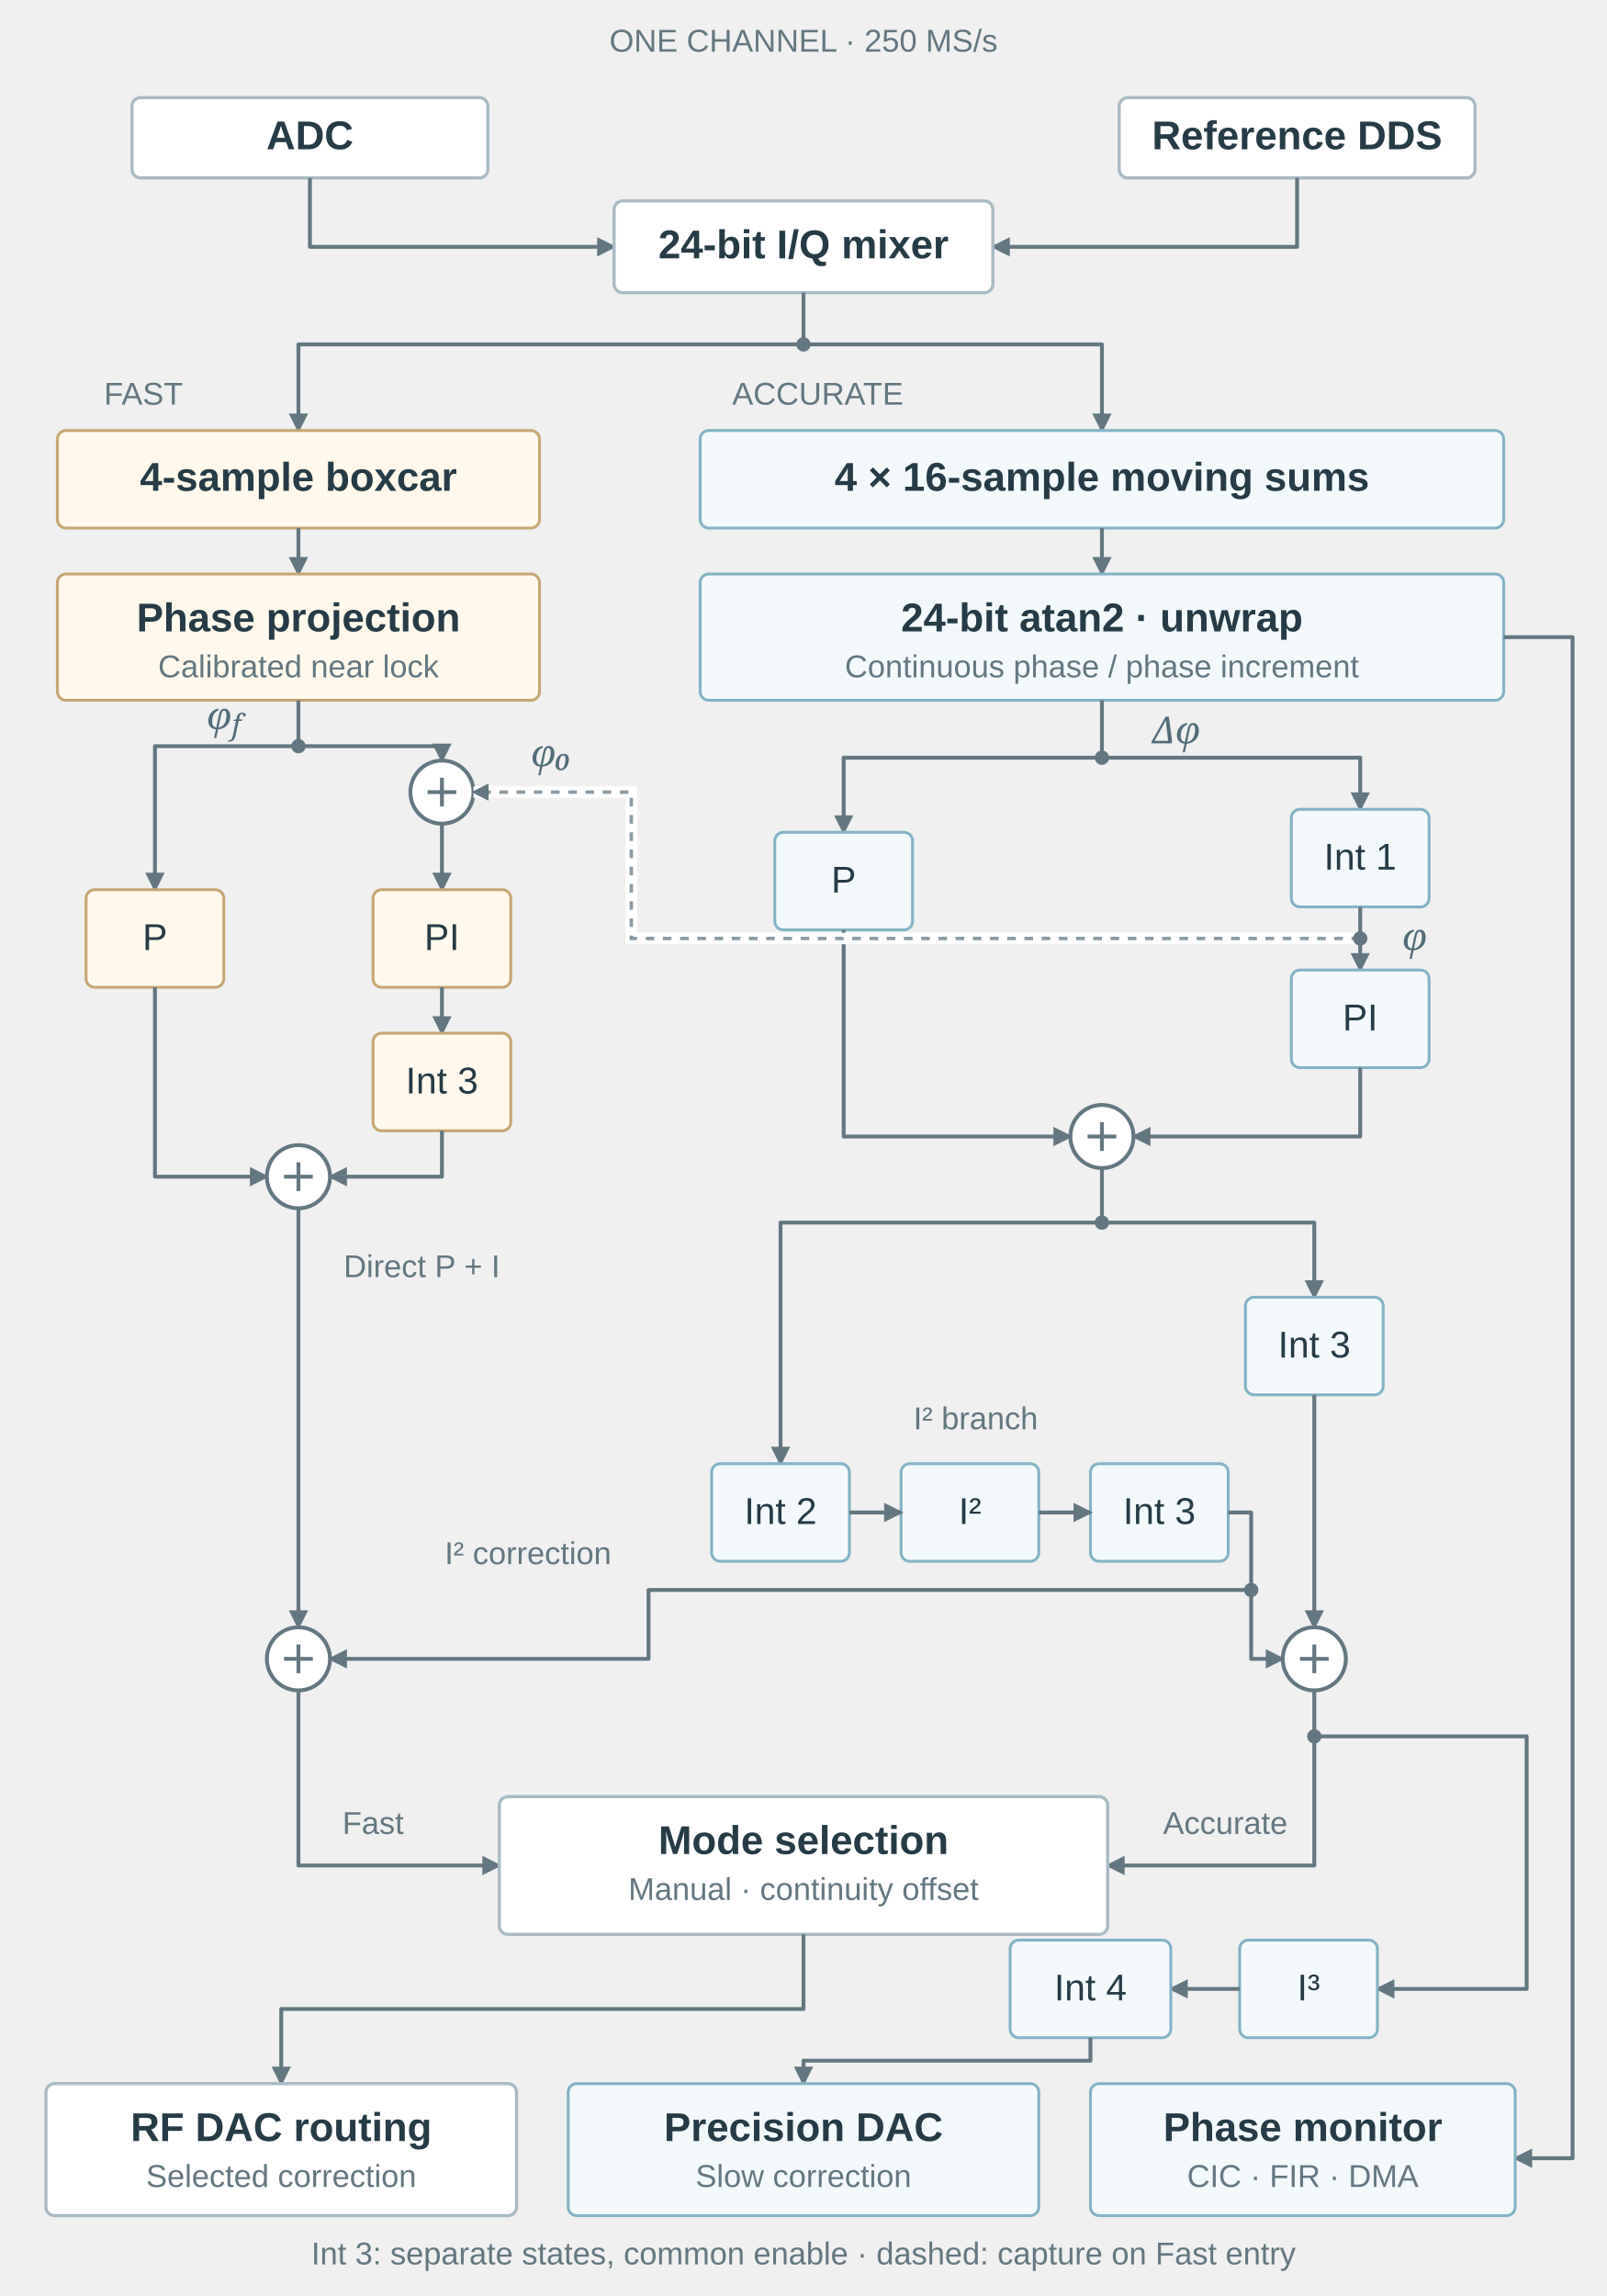
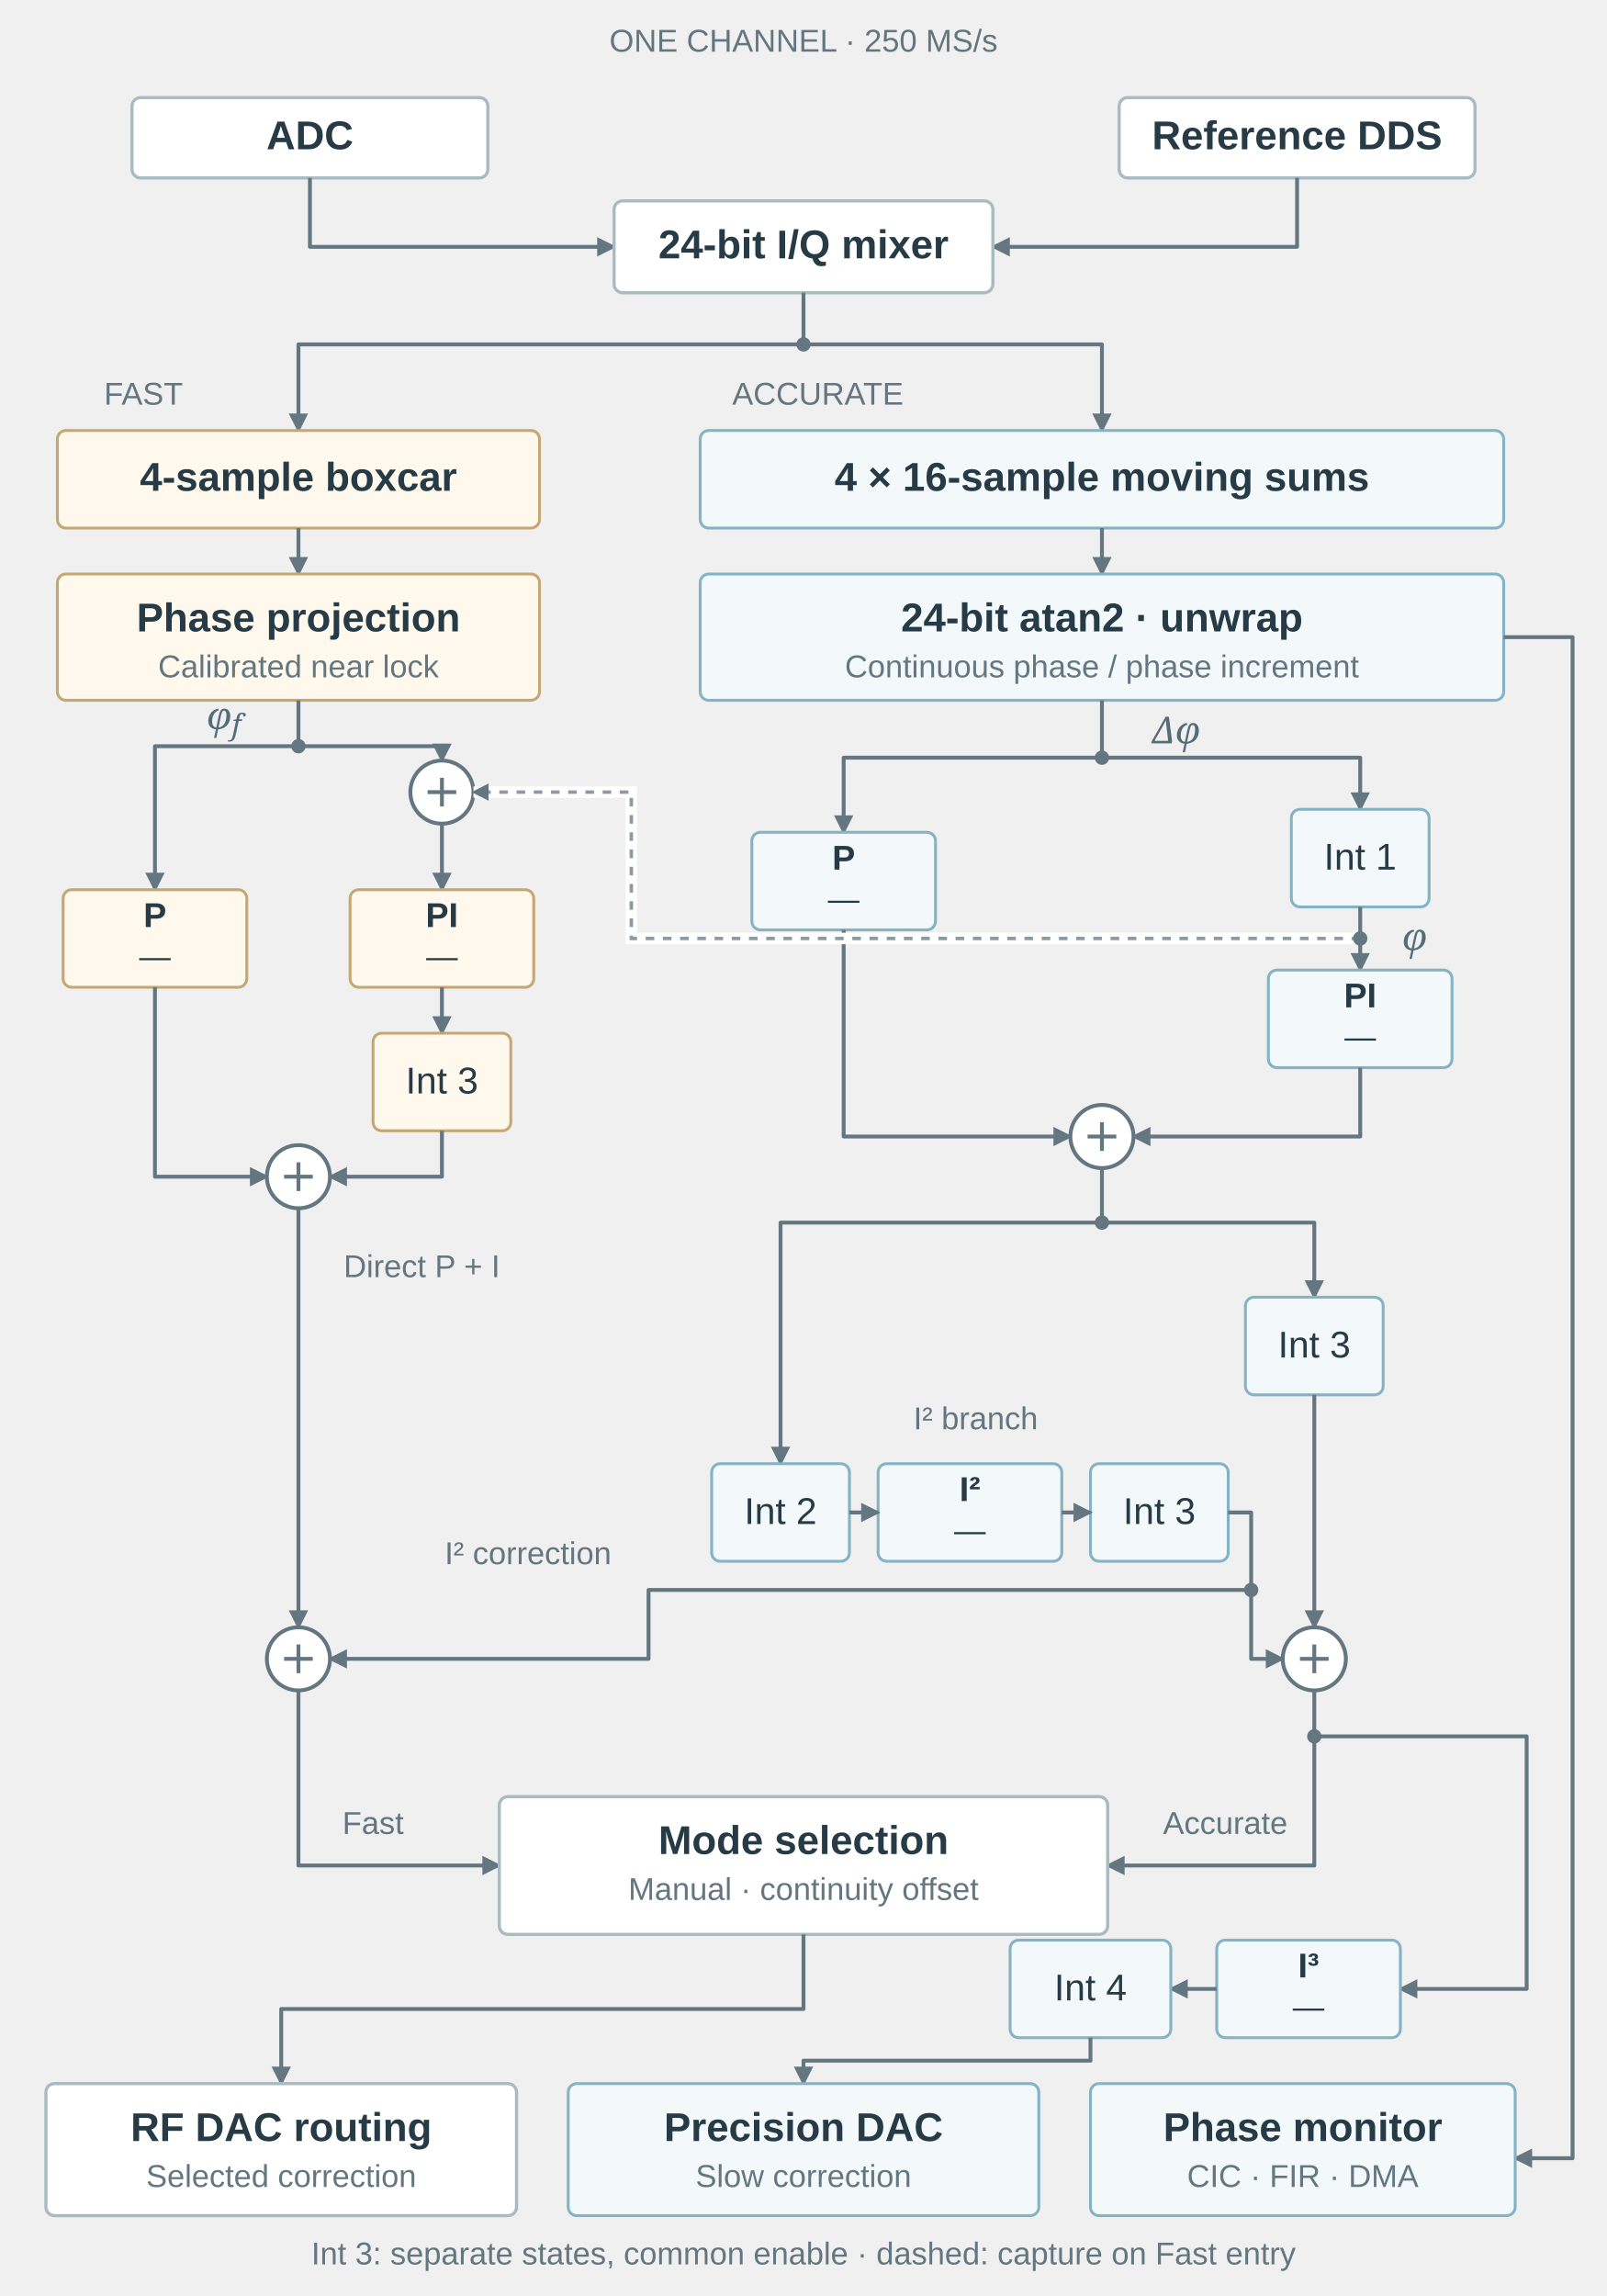
<svg xmlns="http://www.w3.org/2000/svg" class="dpll-schematic" width="560" height="800" viewBox="0 0 560 800" role="img" aria-labelledby="dpll-diagram-title dpll-diagram-desc">
  <defs>
    <marker id="dpll-diagram-arrow" viewBox="0 0 8 8" refX="7" refY="4" markerWidth="5" markerHeight="5" orient="auto">
      <path d="M0 0 8 4 0 8Z" fill="#647780" />
    </marker>
  </defs>
  <style>
svg.dpll-schematic text{font:13px Arial,sans-serif;fill:#263b45;text-anchor:middle}
svg.dpll-schematic .small{font-size:11px;fill:#647780}
svg.dpll-schematic .head{font-weight:600;font-size:14px}
svg.dpll-schematic .wire{fill:none;stroke:#647780;stroke-width:1.35;stroke-linejoin:round;marker-end:url(#dpll-diagram-arrow)}
svg.dpll-schematic .line{fill:none;stroke:#647780;stroke-width:1.35;stroke-linejoin:round}
svg.dpll-schematic .capture{fill:none;stroke:#8b9ba3;stroke-width:1.2;stroke-dasharray:3 3;marker-end:url(#dpll-diagram-arrow)}
svg.dpll-schematic .signal{font:italic 13px Georgia,serif;fill:#536c78}
svg.dpll-schematic .block{fill:white;stroke:#a9bac3;stroke-width:1.1}
svg.dpll-schematic .fast{fill:#fff9ed;stroke:#c5a773}
svg.dpll-schematic .accurate{fill:#f3f9fb;stroke:#83b3c4}
svg.dpll-schematic [data-gain],svg.dpll-schematic [data-integrator],svg.dpll-schematic [data-mode]{transition:opacity 180ms ease,stroke 180ms ease}
- svg.dpll-schematic[data-live] [data-state="disabled"]{opacity:.42}
- svg.dpll-schematic[data-live] [data-state="disabled"] rect{stroke-dasharray:3 2}
+ svg.dpll-schematic[data-live] [data-state="disabled"] text{fill:#6e7c84}
+ svg.dpll-schematic[data-live] [data-state="disabled"] rect{stroke-dasharray:3 2;fill:#fafafa;stroke:#c5cdd1}
svg.dpll-schematic[data-live] [data-mode]{opacity:.35}
svg.dpll-schematic[data-live] [data-mode][data-selected="true"]{opacity:1;stroke:#147b94;stroke-width:2.8}
@media(prefers-reduced-motion:reduce){svg.dpll-schematic [data-gain],svg.dpll-schematic [data-integrator],svg.dpll-schematic [data-mode]{transition:none}}
+ svg.dpll-schematic .gain-name{font-size:12px;font-weight:600}
+ svg.dpll-schematic .gain-db{font-size:11px;font-variant-numeric:tabular-nums}
+ svg.dpll-schematic [role="button"]{cursor:pointer;outline:none}
+ svg.dpll-schematic [data-linked="true"] rect,svg.dpll-schematic [role="button"]:focus-visible rect{stroke:#008fbe;stroke-width:2;stroke-dasharray:none;fill:#e5f5fb}
</style>
  <text data-label="header" x="280" y="18" class="small">ONE CHANNEL · 250 MS/s</text>
  <rect x="46" y="34" width="124" height="28" rx="3" class="block" />
  <text x="108.0" y="52.0" class="head" data-label="adc">ADC</text>
  <rect x="390" y="34" width="124" height="28" rx="3" class="block" />
  <text data-label="dds" x="452.0" y="52.0" class="head">Reference DDS</text>
  <path class="wire" d="M108 62V86H214" />
  <path class="wire" d="M452 62V86H346" />
  <rect x="214" y="70" width="132" height="32" rx="3" class="block" />
  <text x="280.0" y="90.0" class="head">24-bit I/Q mixer</text>
  <path class="wire" d="M280 102V120H104V150" />
  <path class="wire" d="M280 120H384V150" />
  <circle cx="280" cy="120" r="2.5" fill="#647780" />
  <text x="50" y="141" class="small">FAST</text>
  <text x="285" y="141" class="small">ACCURATE</text>
  <rect x="20" y="150" width="168" height="34" rx="3" class="fast" />
  <text x="104.0" y="171.0" class="head">4-sample boxcar</text>
  <rect x="244" y="150" width="280" height="34" rx="3" class="accurate" />
  <text x="384.0" y="171.0" class="head">4 × 16-sample moving sums</text>
  <path class="wire" d="M104 184V200" />
  <path class="wire" d="M384 184V200" />
  <rect x="20" y="200" width="168" height="44" rx="3" class="fast" />
  <text x="104.0" y="220" class="head">Phase projection</text>
  <text data-label="range" x="104.0" y="236" class="small">Calibrated near lock</text>
  <rect x="244" y="200" width="280" height="44" rx="3" class="accurate" />
  <text x="384.0" y="220" class="head">24-bit atan2 · unwrap</text>
  <text x="384.0" y="236" class="small">Continuous phase / phase increment</text>
  <path class="wire" d="M104 244V260H54V310" />
  <path class="wire" d="M104 260H154V265" />
  <circle cx="104" cy="260" r="2.5" fill="#647780" />
  <circle cx="154" cy="276" r="11" fill="white" stroke="#647780" stroke-width="1.35" />
  <path class="line" d="M149 276H159M154 271V281" />
  <path class="wire" d="M154 287V310" />
  <g data-gain="p_gain">
-     <rect x="30" y="310" width="48" height="34" rx="3" class="fast" />
-     <text x="54.0" y="331.0" class="">P</text>
+     <rect x="22" y="310" width="64" height="34" rx="3" class="fast" />
+     <text class="gain-name" x="54" y="323">P</text>
+     <text class="gain-db" x="54" y="337">—</text>
  </g>
  <g data-gain="pi_gain">
-     <rect x="130" y="310" width="48" height="34" rx="3" class="fast" />
-     <text x="154.0" y="331.0" class="">PI</text>
+     <rect x="122" y="310" width="64" height="34" rx="3" class="fast" />
+     <text class="gain-name" x="154" y="323">PI</text>
+     <text class="gain-db" x="154" y="337">—</text>
  </g>
  <path class="wire" d="M154 344V360" />
  <g data-integrator="2">
    <rect x="130" y="360" width="48" height="34" rx="3" class="fast" />
    <text x="154.0" y="381.0" class="">Int 3</text>
  </g>
  <path class="wire" d="M54 344V410H93" />
  <path class="wire" d="M154 394V410H115" />
  <circle cx="104" cy="410" r="11" fill="white" stroke="#647780" stroke-width="1.35" />
  <path class="line" d="M99 410H109M104 405V415" />
  <text x="147" y="445" class="small">Direct P + I</text>
  <path class="wire" d="M104 421V567" />
  <text x="78" y="254" class="signal">φ<tspan baseline-shift="sub" font-size="10">f</tspan>
  </text>
  <text x="410" y="259" class="signal">Δφ</text>
  <text x="493" y="331" class="signal">φ</text>
  <path class="wire" d="M384 244V264H294V290" />
  <path class="wire" d="M384 264H474V282" />
  <circle cx="384" cy="264" r="2.5" fill="#647780" />
  <g data-gain="p_gain">
-     <rect x="270" y="290" width="48" height="34" rx="3" class="accurate" />
-     <text x="294.0" y="311.0" class="">P</text>
+     <rect x="262" y="290" width="64" height="34" rx="3" class="accurate" />
+     <text class="gain-name" x="294" y="303">P</text>
+     <text class="gain-db" x="294" y="317">—</text>
  </g>
  <g data-integrator="0">
    <rect x="450" y="282" width="48" height="34" rx="3" class="accurate" />
    <text x="474.0" y="303.0" class="">Int 1</text>
  </g>
  <path class="wire" d="M474 316V338" />
  <g data-gain="pi_gain">
-     <rect x="450" y="338" width="48" height="34" rx="3" class="accurate" />
-     <text x="474.0" y="359.0" class="">PI</text>
+     <rect x="442" y="338" width="64" height="34" rx="3" class="accurate" />
+     <text class="gain-name" x="474" y="351">PI</text>
+     <text class="gain-db" x="474" y="365">—</text>
  </g>
  <path class="wire" d="M294 324V396H373" />
  <path class="wire" d="M474 372V396H395" />
  <path d="M474 327H220V276H165" fill="none" stroke="white" stroke-width="4" />
  <path class="capture" d="M474 327H220V276H165" />
  <circle cx="474" cy="327" r="2.5" fill="#647780" />
-   <text x="192" y="267" class="signal">φ₀</text>
+   <text x="192" y="267" class="signal" />
  <circle cx="384" cy="396" r="11" fill="white" stroke="#647780" stroke-width="1.35" />
  <path class="line" d="M379 396H389M384 391V401" />
  <path class="wire" d="M384 407V426H458V452" />
  <path class="wire" d="M384 426H272V510" />
  <circle cx="384" cy="426" r="2.5" fill="#647780" />
  <g data-integrator="2">
    <rect x="434" y="452" width="48" height="34" rx="3" class="accurate" />
    <text x="458.0" y="473.0" class="">Int 3</text>
  </g>
  <g data-integrator="1">
    <rect x="248" y="510" width="48" height="34" rx="3" class="accurate" />
    <text x="272.0" y="531.0" class="">Int 2</text>
  </g>
  <g data-gain="i2_gain">
-     <rect x="314" y="510" width="48" height="34" rx="3" class="accurate" />
-     <text x="338.0" y="531.0" class="">I²</text>
+     <rect x="306" y="510" width="64" height="34" rx="3" class="accurate" />
+     <text class="gain-name" x="338" y="523">I²</text>
+     <text class="gain-db" x="338" y="537">—</text>
  </g>
  <g data-integrator="2">
    <rect x="380" y="510" width="48" height="34" rx="3" class="accurate" />
    <text x="404.0" y="531.0" class="">Int 3</text>
  </g>
-   <path class="wire" d="M296 527H314" />
-   <path class="wire" d="M362 527H380" />
+   <path class="wire" d="M296 527H306" />
+   <path class="wire" d="M370 527H380" />
  <text x="340" y="498" class="small">I² branch</text>
  <path class="wire" d="M458 486V567" />
  <path class="wire" d="M428 527H436V554H226V578H115" />
  <path class="wire" d="M436 554V578H447" />
  <circle cx="436" cy="554" r="2.5" fill="#647780" />
  <text x="184" y="545" class="small">I² correction</text>
  <circle cx="104" cy="578" r="11" fill="white" stroke="#647780" stroke-width="1.35" />
  <path class="line" d="M99 578H109M104 573V583" />
  <circle cx="458" cy="578" r="11" fill="white" stroke="#647780" stroke-width="1.35" />
  <path class="line" d="M453 578H463M458 573V583" />
  <path data-mode="fast" class="wire" d="M104 589V650H174" />
  <path data-mode="accurate" class="wire" d="M458 589V650H386" />
  <text x="130" y="639" class="small">Fast</text>
  <text x="427" y="639" class="small">Accurate</text>
  <rect x="174" y="626" width="212" height="48" rx="3" class="block" />
  <text data-label="mode" x="280.0" y="646" class="head">Mode selection</text>
  <text x="280.0" y="662" class="small">Manual · continuity offset</text>
  <path class="wire" d="M280 674V700H98V726" />
-   <path class="wire" d="M458 605H532V693H480" />
+   <path class="wire" d="M458 605H532V693H488" />
  <g data-gain="i3_gain">
-     <rect x="432" y="676" width="48" height="34" rx="3" class="accurate" />
-     <text x="456" y="697">I³</text>
+     <rect x="424" y="676" width="64" height="34" rx="3" class="accurate" />
+     <text class="gain-name" x="456" y="689">I³</text>
+     <text class="gain-db" x="456" y="703">—</text>
  </g>
-   <path class="wire" d="M432 693H408" />
+   <path class="wire" d="M424 693H408" />
  <g data-integrator="3">
    <rect x="352" y="676" width="56" height="34" rx="3" class="accurate" />
    <text x="380" y="697">Int 4</text>
  </g>
  <path class="wire" d="M380 710V718H280V726" />
  <circle cx="458" cy="605" r="2.5" fill="#647780" />
  <path class="wire" d="M524 222H548V752H528" />
  <rect x="16" y="726" width="164" height="46" rx="3" class="block" />
  <text x="98.0" y="746" class="head">RF DAC routing</text>
  <text data-label="routes" x="98.0" y="762" class="small">Selected correction</text>
  <rect x="198" y="726" width="164" height="46" rx="3" class="accurate" />
  <text x="280.0" y="746" class="head">Precision DAC</text>
  <text x="280.0" y="762" class="small">Slow correction</text>
  <rect x="380" y="726" width="148" height="46" rx="3" class="accurate" />
  <text x="454.0" y="746" class="head">Phase monitor</text>
  <text x="454.0" y="762" class="small">CIC · FIR · DMA</text>
  <text x="280" y="789" class="small">Int 3: separate states, common enable · dashed: capture on Fast entry</text>
</svg>
